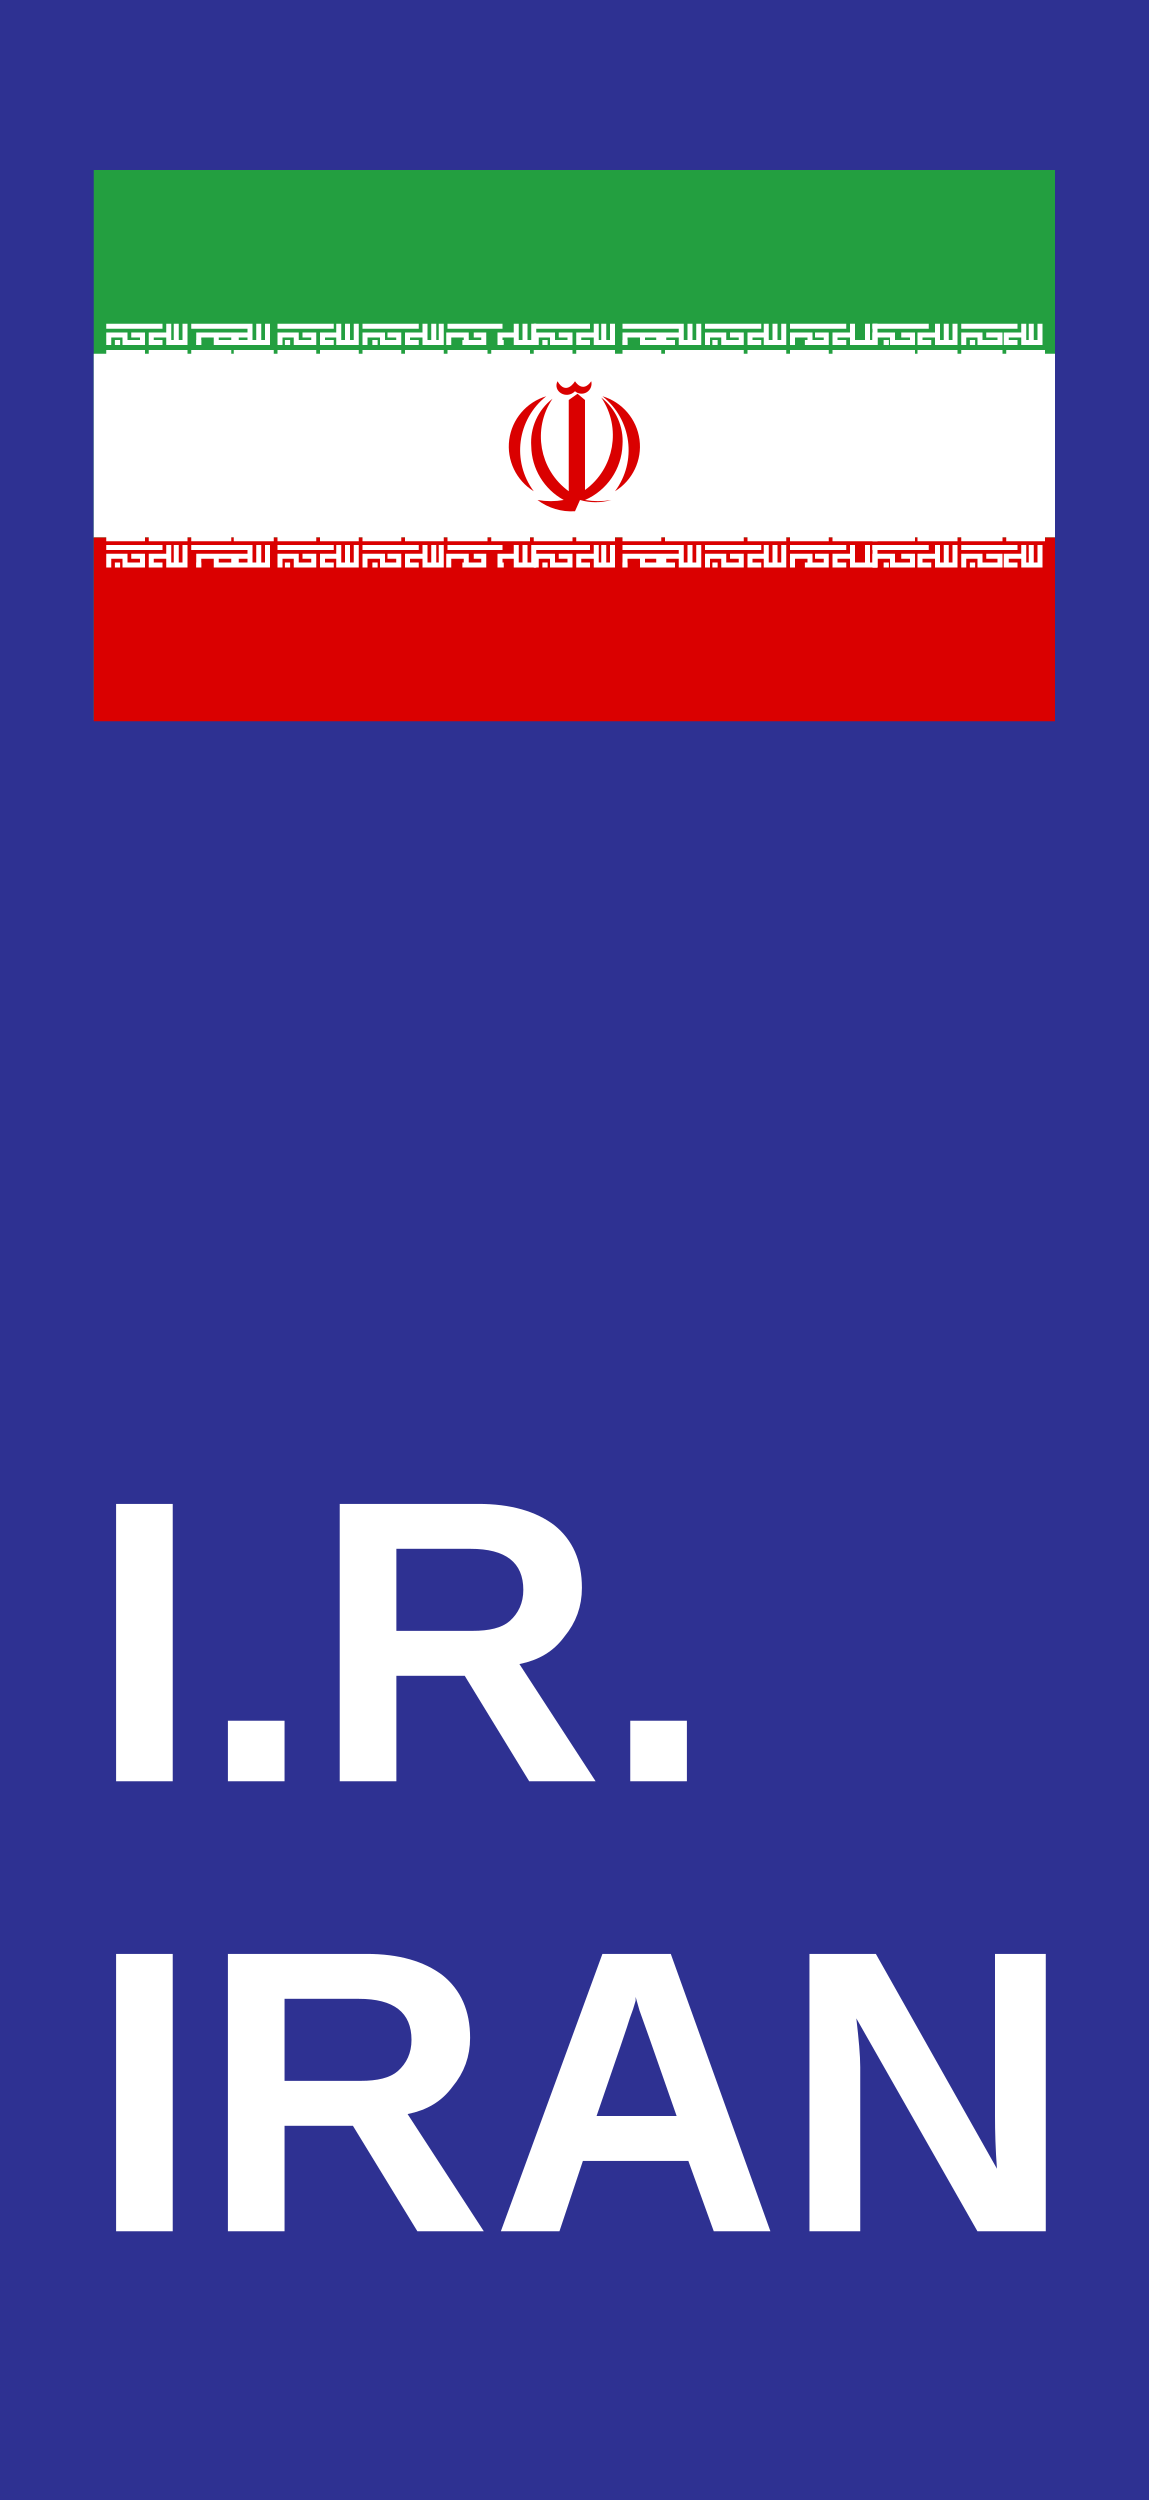
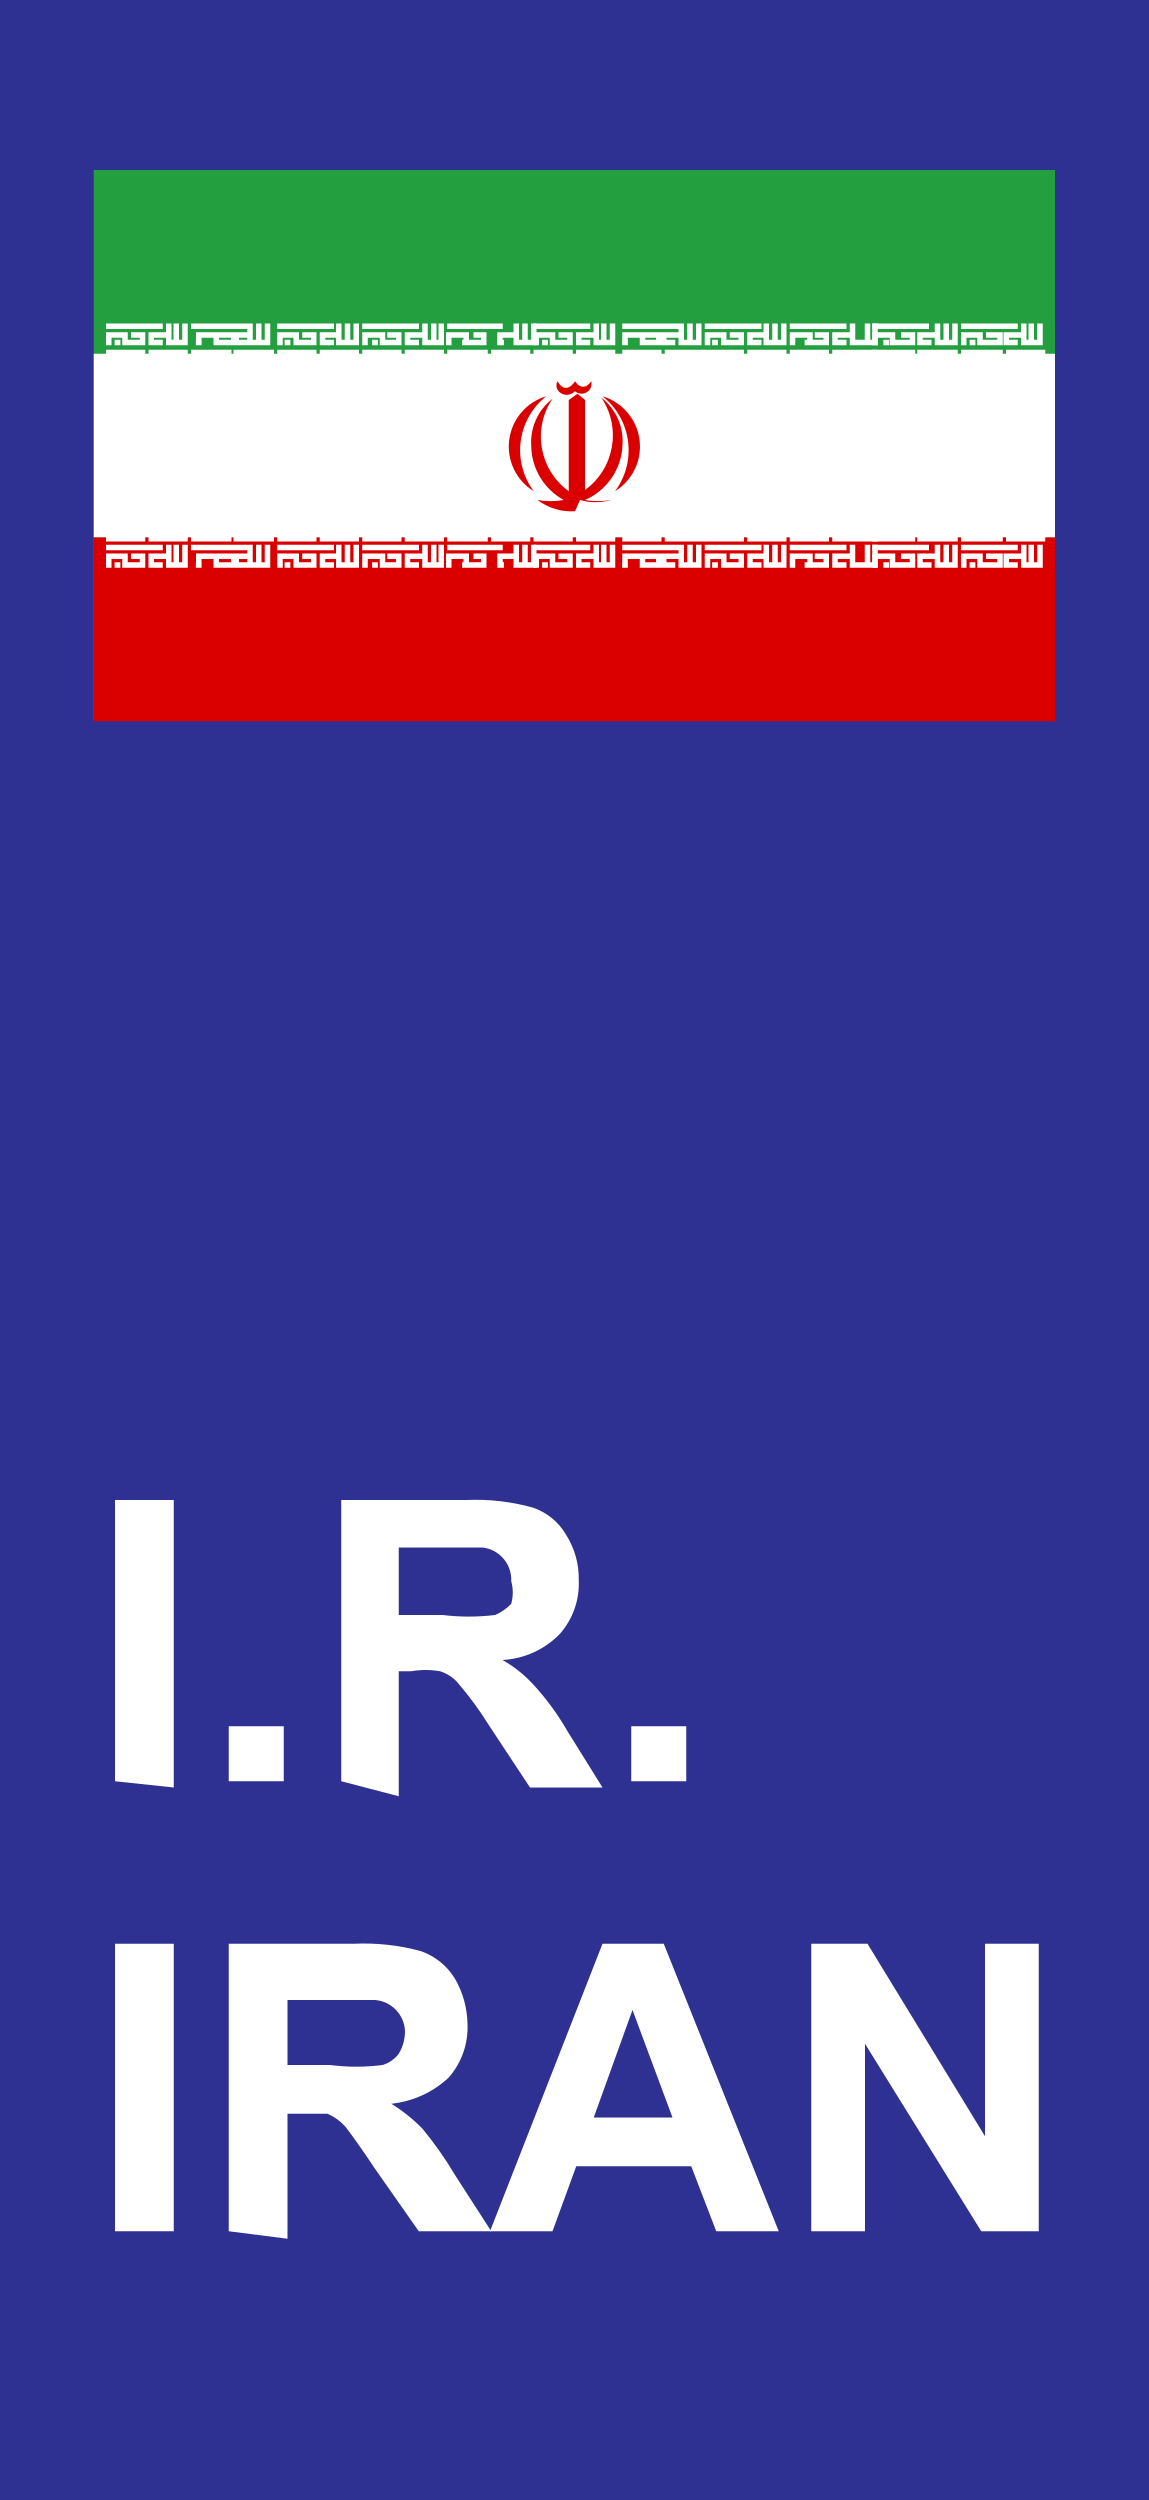
<svg xmlns="http://www.w3.org/2000/svg" id="Layer_1" data-name="Layer 1" viewBox="0 0 9.19 20">
-   <defs>
-     <style>.cls-1{fill:#2e3192;}.cls-2{fill:#239f40;}.cls-3,.cls-6{fill:#fff;}.cls-4{fill:#da0000;}.cls-5{fill:none;stroke:#fff;stroke-linecap:square;stroke-width:0.04px;}.cls-6{font-size:3.22px;font-family:Arial-BoldMT, Arial;font-weight:700;}</style>
-   </defs>
-   <rect class="cls-1" width="9.2" height="20" />
-   <rect class="cls-2" x="0.75" y="1.36" width="7.69" height="4.4" />
-   <rect class="cls-3" x="0.75" y="2.83" width="7.69" height="1.47" />
-   <rect class="cls-4" x="0.75" y="4.3" width="7.69" height="1.47" />
+   <rect width="9.2" height="20" style="fill:#2e3192" />
+   <rect x="0.75" y="1.36" width="7.69" height="4.4" style="fill:#239f40" />
+   <rect x="0.75" y="2.83" width="7.69" height="1.47" style="fill:#fff" />
+   <rect x="0.75" y="4.3" width="7.69" height="1.47" style="fill:#da0000" />
  <g id="b">
-     <path id="p" class="cls-5" d="M4.29,2.61H4.7m-.41.13V2.68h.13v.06h.14V2.68H4.49m.21.06H4.63V2.68h.14V2.61m0,.07v.06H4.9V2.61m-.07,0v.13m-.47,0h0" />
-     <path id="t" class="cls-5" d="M4.29,2.82h.27m.07,0H4.9" />
-     <path id="p-2" data-name="p" class="cls-5" d="M4.29,4.38H4.7m-.41.14V4.45h.13v.07h.14V4.45H4.49m.21.07H4.63V4.45h.14V4.38m0,.07v.07H4.9V4.38m-.07,0v.14m-.47,0h0" />
-     <path id="t-2" data-name="t" class="cls-5" d="M4.29,4.31h.27m.07,0H4.9" />
+     <path id="p" d="M4.29,2.61H4.7m-.41.13V2.68h.13v.06h.14V2.68H4.49m.21.06H4.63V2.68h.14V2.61m0,.07v.06H4.9V2.61m-.07,0v.13m-.47,0h0" style="fill:none;stroke:#fff;stroke-linecap:square;stroke-width:0.044px" />
+     <path id="t" d="M4.29,2.82h.27m.07,0H4.9" style="fill:none;stroke:#fff;stroke-linecap:square;stroke-width:0.044px" />
+     <path id="p-2" data-name="p" d="M4.29,4.38H4.7m-.41.14V4.45h.13v.07h.14V4.45H4.49m.21.07H4.63V4.45h.14V4.38m0,.07v.07H4.9V4.38m-.07,0v.14m-.47,0h0" style="fill:none;stroke:#fff;stroke-linecap:square;stroke-width:0.044px" />
+     <path id="t-2" data-name="t" d="M4.29,4.31h.27m.07,0H4.9" style="fill:none;stroke:#fff;stroke-linecap:square;stroke-width:0.044px" />
  </g>
  <g id="b2">
    <g id="b-2" data-name="b">
-       <path id="p-3" data-name="p" class="cls-5" d="M5,2.61h.41M5,2.74V2.68h.14v.06h.13V2.68H5.18m.2.06H5.31V2.68h.14V2.61m0,.07v.06h.14V2.61m-.07,0v.13M5,2.74H5" />
-       <path id="t-3" data-name="t" class="cls-5" d="M5,2.82h.27m.07,0h.28" />
-       <path id="p-4" data-name="p" class="cls-5" d="M5,4.38h.41M5,4.52V4.45h.14v.07h.13V4.45H5.18m.2.07H5.31V4.45h.14V4.38m0,.07v.07h.14V4.38m-.07,0v.14M5,4.52H5" />
-       <path id="t-4" data-name="t" class="cls-5" d="M5,4.31h.27m.07,0h.28" />
+       <path id="p-3" data-name="p" d="M5,2.61h.41M5,2.74V2.68h.14v.06h.13V2.68H5.18m.2.06H5.31V2.68h.14V2.61m0,.07v.06h.14V2.61m-.07,0v.13M5,2.74H5" style="fill:none;stroke:#fff;stroke-linecap:square;stroke-width:0.044px" />
+       <path id="t-3" data-name="t" d="M5,2.82h.27m.07,0h.28" style="fill:none;stroke:#fff;stroke-linecap:square;stroke-width:0.044px" />
+       <path id="p-4" data-name="p" d="M5,4.38h.41M5,4.52V4.45h.14v.07h.13V4.45H5.18m.2.07H5.31V4.45h.14V4.38m0,.07v.07h.14V4.38m-.07,0v.14M5,4.52H5" style="fill:none;stroke:#fff;stroke-linecap:square;stroke-width:0.044px" />
+       <path id="t-4" data-name="t" d="M5,4.31h.27m.07,0h.28" style="fill:none;stroke:#fff;stroke-linecap:square;stroke-width:0.044px" />
    </g>
  </g>
  <g id="b4">
    <g id="b-3" data-name="b">
-       <path id="p-5" data-name="p" class="cls-5" d="M2.92,2.61h.41m-.41.13V2.68h.14v.06h.13V2.68H3.12m.21.06H3.26V2.68H3.4V2.61m0,.07v.06h.13V2.61m-.06,0v.13M3,2.74H3" />
-       <path id="t-5" data-name="t" class="cls-5" d="M2.92,2.82h.27m.07,0h.27" />
-       <path id="p-6" data-name="p" class="cls-5" d="M2.92,4.38h.41m-.41.14V4.45h.14v.07h.13V4.45H3.12m.21.07H3.26V4.45H3.4V4.38m0,.07v.07h.13V4.38m-.06,0v.14M3,4.52H3" />
-       <path id="t-6" data-name="t" class="cls-5" d="M2.92,4.31h.27m.07,0h.27" />
+       <path id="p-5" data-name="p" d="M2.92,2.61h.41m-.41.13V2.68h.14v.06h.13V2.68H3.12m.21.06H3.26V2.68H3.4V2.61m0,.07v.06h.13V2.61m-.06,0v.13M3,2.74H3" style="fill:none;stroke:#fff;stroke-linecap:square;stroke-width:0.044px" />
+       <path id="t-5" data-name="t" d="M2.92,2.82h.27m.07,0h.27" style="fill:none;stroke:#fff;stroke-linecap:square;stroke-width:0.044px" />
+       <path id="p-6" data-name="p" d="M2.92,4.38h.41m-.41.14V4.45h.14v.07h.13V4.45H3.12m.21.07H3.26V4.45H3.4V4.38m0,.07v.07h.13V4.38m-.06,0v.14M3,4.52H3" style="fill:none;stroke:#fff;stroke-linecap:square;stroke-width:0.044px" />
+       <path id="t-6" data-name="t" d="M2.92,4.31h.27m.07,0h.27" style="fill:none;stroke:#fff;stroke-linecap:square;stroke-width:0.044px" />
    </g>
    <g id="b2-2" data-name="b2">
      <g id="b-4" data-name="b">
-         <path id="p-7" data-name="p" class="cls-5" d="M3.6,2.61H4m-.41.13V2.68h.14v.06h.14V2.68H3.81m.2.06H4V2.68h.13V2.61m0,.07v.06h.14V2.61m-.07,0v.13m-.48,0h0" />
-         <path id="t-7" data-name="t" class="cls-5" d="M3.6,2.82h.28m.07,0h.27" />
-         <path id="p-8" data-name="p" class="cls-5" d="M3.6,4.38H4m-.41.14V4.45h.14v.07h.14V4.45H3.81m.2.07H4V4.45h.13V4.38m0,.07v.07h.14V4.38m-.07,0v.14m-.48,0h0" />
-         <path id="t-8" data-name="t" class="cls-5" d="M3.6,4.31h.28m.07,0h.27" />
+         <path id="p-7" data-name="p" d="M3.6,2.61H4m-.41.13V2.68h.14v.06h.14V2.68H3.81m.2.06H4V2.68h.13V2.61m0,.07v.06h.14V2.61m-.07,0v.13m-.48,0h0" style="fill:none;stroke:#fff;stroke-linecap:square;stroke-width:0.044px" />
+         <path id="t-7" data-name="t" d="M3.6,2.82h.28m.07,0h.27" style="fill:none;stroke:#fff;stroke-linecap:square;stroke-width:0.044px" />
+         <path id="p-8" data-name="p" d="M3.6,4.38H4m-.41.14V4.45h.14v.07h.14V4.45H3.81m.2.07H4V4.45h.13V4.38m0,.07v.07h.14V4.38m-.07,0v.14m-.48,0h0" style="fill:none;stroke:#fff;stroke-linecap:square;stroke-width:0.044px" />
+         <path id="t-8" data-name="t" d="M3.6,4.31h.28m.07,0h.27" style="fill:none;stroke:#fff;stroke-linecap:square;stroke-width:0.044px" />
      </g>
    </g>
  </g>
  <g id="b-5" data-name="b">
-     <path id="p-9" data-name="p" class="cls-5" d="M7,2.61h.41M7,2.74V2.68h.14v.06H7.3V2.68H7.23m.2.06H7.36V2.68H7.5V2.61m0,.07v.06h.14V2.61m-.07,0v.13m-.48,0h0" />
-     <path id="t-9" data-name="t" class="cls-5" d="M7,2.82H7.3m.06,0h.28" />
-     <path id="p-10" data-name="p" class="cls-5" d="M7,4.38h.41M7,4.52V4.45h.14v.07H7.3V4.45H7.23m.2.07H7.36V4.45H7.5V4.38m0,.07v.07h.14V4.38m-.07,0v.14m-.48,0h0" />
-     <path id="t-10" data-name="t" class="cls-5" d="M7,4.31H7.3m.06,0h.28" />
+     <path id="p-9" data-name="p" d="M7,2.61h.41M7,2.74V2.68h.14v.06H7.3V2.68H7.23m.2.06H7.36V2.68H7.5V2.61m0,.07v.06h.14V2.61m-.07,0v.13m-.48,0h0" style="fill:none;stroke:#fff;stroke-linecap:square;stroke-width:0.044px" />
+     <path id="t-9" data-name="t" d="M7,2.82H7.3m.06,0h.28" style="fill:none;stroke:#fff;stroke-linecap:square;stroke-width:0.044px" />
+     <path id="p-10" data-name="p" d="M7,4.38h.41M7,4.52V4.45h.14v.07H7.3V4.45H7.23m.2.07H7.36V4.45H7.5V4.38m0,.07v.07h.14V4.38m-.07,0v.14m-.48,0h0" style="fill:none;stroke:#fff;stroke-linecap:square;stroke-width:0.044px" />
+     <path id="t-10" data-name="t" d="M7,4.31H7.3m.06,0h.28" style="fill:none;stroke:#fff;stroke-linecap:square;stroke-width:0.044px" />
  </g>
  <g id="b2-3" data-name="b2">
    <g id="b-6" data-name="b">
-       <path id="p-11" data-name="p" class="cls-5" d="M7.71,2.61h.41m-.41.13V2.68h.13v.06H8V2.68H7.91m.21.06H8.05V2.68h.14V2.61m0,.07v.06h.13V2.61m-.07,0v.13m-.47,0h0" />
-       <path id="t-11" data-name="t" class="cls-5" d="M7.71,2.82H8m.07,0h.27" />
-       <path id="p-12" data-name="p" class="cls-5" d="M7.71,4.38h.41m-.41.14V4.45h.13v.07H8V4.45H7.91m.21.07H8.05V4.45h.14V4.38m0,.07v.07h.13V4.38m-.07,0v.14m-.47,0h0" />
-       <path id="t-12" data-name="t" class="cls-5" d="M7.71,4.31H8m.07,0h.27" />
+       <path id="p-11" data-name="p" d="M7.71,2.61h.41m-.41.13V2.68h.13v.06H8V2.68H7.91m.21.06H8.05V2.68h.14V2.61m0,.07v.06h.13V2.61m-.07,0v.13m-.47,0h0" style="fill:none;stroke:#fff;stroke-linecap:square;stroke-width:0.044px" />
+       <path id="t-11" data-name="t" d="M7.71,2.82H8m.07,0h.27" style="fill:none;stroke:#fff;stroke-linecap:square;stroke-width:0.044px" />
+       <path id="p-12" data-name="p" d="M7.71,4.38h.41m-.41.14V4.45h.13v.07H8V4.45H7.91m.21.07H8.05V4.45h.14V4.38m0,.07v.07h.13V4.38m-.07,0v.14m-.47,0h0" style="fill:none;stroke:#fff;stroke-linecap:square;stroke-width:0.044px" />
+       <path id="t-12" data-name="t" d="M7.71,4.31H8m.07,0h.27" style="fill:none;stroke:#fff;stroke-linecap:square;stroke-width:0.044px" />
    </g>
  </g>
  <g id="b4-2" data-name="b4">
    <g id="b-7" data-name="b">
-       <path id="p-13" data-name="p" class="cls-5" d="M5.66,2.61h.41m-.41.13V2.68h.13v.06h.14V2.68H5.86m.21.06H6V2.68h.13V2.61m0,.07v.06h.14V2.61m-.07,0v.13m-.48,0h0" />
-       <path id="t-13" data-name="t" class="cls-5" d="M5.66,2.82h.27m.07,0h.27" />
-       <path id="p-14" data-name="p" class="cls-5" d="M5.66,4.38h.41m-.41.14V4.45h.13v.07h.14V4.45H5.86m.21.07H6V4.45h.13V4.38m0,.07v.07h.14V4.38m-.07,0v.14m-.48,0h0" />
-       <path id="t-14" data-name="t" class="cls-5" d="M5.66,4.31h.27m.07,0h.27" />
+       <path id="p-13" data-name="p" d="M5.66,2.61h.41m-.41.13V2.68h.13v.06h.14V2.68H5.86m.21.06H6V2.68h.13V2.61m0,.07v.06h.14V2.61m-.07,0v.13m-.48,0h0" style="fill:none;stroke:#fff;stroke-linecap:square;stroke-width:0.044px" />
+       <path id="t-13" data-name="t" d="M5.66,2.82h.27m.07,0h.27" style="fill:none;stroke:#fff;stroke-linecap:square;stroke-width:0.044px" />
+       <path id="p-14" data-name="p" d="M5.66,4.38h.41m-.41.14V4.45h.13v.07h.14V4.45H5.86m.21.07H6V4.45h.13V4.38m0,.07v.07h.14V4.38m-.07,0v.14m-.48,0h0" style="fill:none;stroke:#fff;stroke-linecap:square;stroke-width:0.044px" />
+       <path id="t-14" data-name="t" d="M5.66,4.31h.27m.07,0h.27" style="fill:none;stroke:#fff;stroke-linecap:square;stroke-width:0.044px" />
    </g>
    <g id="b2-4" data-name="b2">
      <g id="b-8" data-name="b">
-         <path id="p-15" data-name="p" class="cls-5" d="M6.34,2.61h.41m-.41.13V2.68h.14v.06h.13V2.68H6.54m.21.06H6.68V2.68h.14V2.61m0,.07v.06H7V2.61m-.06,0v.13m-.48,0h0" />
-         <path id="t-15" data-name="t" class="cls-5" d="M6.34,2.82h.27m.07,0H7" />
-         <path id="p-16" data-name="p" class="cls-5" d="M6.34,4.38h.41m-.41.14V4.45h.14v.07h.13V4.45H6.54m.21.07H6.68V4.45h.14V4.38m0,.07v.07H7V4.38m-.06,0v.14m-.48,0h0" />
-         <path id="t-16" data-name="t" class="cls-5" d="M6.34,4.31h.27m.07,0H7" />
+         <path id="p-15" data-name="p" d="M6.34,2.61h.41m-.41.13V2.68h.14v.06h.13V2.68H6.54m.21.06H6.68V2.68h.14V2.61m0,.07v.06H7V2.61m-.06,0v.13m-.48,0h0" style="fill:none;stroke:#fff;stroke-linecap:square;stroke-width:0.044px" />
+         <path id="t-15" data-name="t" d="M6.34,2.82h.27m.07,0H7" style="fill:none;stroke:#fff;stroke-linecap:square;stroke-width:0.044px" />
+         <path id="p-16" data-name="p" d="M6.34,4.38h.41m-.41.14V4.45h.14v.07h.13V4.45H6.54m.21.07H6.68V4.45h.14V4.38m0,.07v.07H7V4.38m-.06,0v.14m-.48,0h0" style="fill:none;stroke:#fff;stroke-linecap:square;stroke-width:0.044px" />
+         <path id="t-16" data-name="t" d="M6.34,4.31h.27m.07,0H7" style="fill:none;stroke:#fff;stroke-linecap:square;stroke-width:0.044px" />
      </g>
    </g>
  </g>
  <g id="b-9" data-name="b">
-     <path id="p-17" data-name="p" class="cls-5" d="M2.24,2.61h.41m-.41.13V2.68h.13v.06h.14V2.68H2.44m.21.06H2.58V2.68h.13V2.61m0,.07v.06h.14V2.61m-.07,0v.13m-.48,0h0" />
-     <path id="t-17" data-name="t" class="cls-5" d="M2.24,2.82h.27m.07,0h.27" />
-     <path id="p-18" data-name="p" class="cls-5" d="M2.24,4.38h.41m-.41.14V4.45h.13v.07h.14V4.45H2.44m.21.07H2.58V4.45h.13V4.38m0,.07v.07h.14V4.38m-.07,0v.14m-.48,0h0" />
-     <path id="t-18" data-name="t" class="cls-5" d="M2.24,4.31h.27m.07,0h.27" />
+     <path id="p-17" data-name="p" d="M2.24,2.61h.41m-.41.13V2.68h.13v.06h.14V2.68H2.44m.21.06H2.58V2.68h.13V2.61m0,.07v.06h.14V2.61m-.07,0v.13m-.48,0h0" style="fill:none;stroke:#fff;stroke-linecap:square;stroke-width:0.044px" />
+     <path id="t-17" data-name="t" d="M2.24,2.82h.27m.07,0h.27" style="fill:none;stroke:#fff;stroke-linecap:square;stroke-width:0.044px" />
+     <path id="p-18" data-name="p" d="M2.24,4.38h.41m-.41.14V4.45h.13v.07h.14V4.45H2.44m.21.07H2.58V4.45h.13V4.38m0,.07v.07h.14V4.38m-.07,0v.14m-.48,0h0" style="fill:none;stroke:#fff;stroke-linecap:square;stroke-width:0.044px" />
+     <path id="t-18" data-name="t" d="M2.24,4.31h.27m.07,0h.27" style="fill:none;stroke:#fff;stroke-linecap:square;stroke-width:0.044px" />
  </g>
  <g id="b-10" data-name="b">
-     <path id="p-19" data-name="p" class="cls-5" d="M.87,2.61h.41m-.41.13V2.68H1v.06h.14V2.68H1.07m.21.06H1.21V2.68h.14V2.61m0,.07v.06h.13V2.61m-.07,0v.13m-.47,0h0" />
-     <path id="t-19" data-name="t" class="cls-5" d="M.87,2.82h.27m.07,0h.27" />
-     <path id="p-20" data-name="p" class="cls-5" d="M.87,4.38h.41m-.41.14V4.45H1v.07h.14V4.45H1.07m.21.07H1.21V4.45h.14V4.38m0,.07v.07h.13V4.38m-.07,0v.14m-.47,0h0" />
-     <path id="t-20" data-name="t" class="cls-5" d="M.87,4.31h.27m.07,0h.27" />
+     <path id="p-19" data-name="p" d="M.87,2.61h.41m-.41.13V2.68H1v.06h.14V2.68H1.07m.21.06H1.21V2.68h.14V2.61m0,.07v.06h.13V2.61m-.07,0v.13m-.47,0h0" style="fill:none;stroke:#fff;stroke-linecap:square;stroke-width:0.044px" />
+     <path id="t-19" data-name="t" d="M.87,2.82h.27m.07,0h.27" style="fill:none;stroke:#fff;stroke-linecap:square;stroke-width:0.044px" />
+     <path id="p-20" data-name="p" d="M.87,4.38h.41m-.41.14V4.45H1v.07h.14V4.45H1.07m.21.07H1.21V4.45h.14V4.38m0,.07v.07h.13V4.38m-.07,0v.14m-.47,0h0" style="fill:none;stroke:#fff;stroke-linecap:square;stroke-width:0.044px" />
+     <path id="t-20" data-name="t" d="M.87,4.31h.27m.07,0h.27" style="fill:none;stroke:#fff;stroke-linecap:square;stroke-width:0.044px" />
  </g>
  <g id="b2-5" data-name="b2">
    <g id="b-11" data-name="b">
-       <path id="p-21" data-name="p" class="cls-5" d="M1.55,2.61H2m-.41.13V2.68h.14v.06h.14V2.68H1.76m.2.06H1.89V2.68H2V2.61m0,.07v.06h.14V2.61m-.07,0v.13m-.48,0h0" />
-       <path id="t-21" data-name="t" class="cls-5" d="M1.55,2.82h.28m.06,0h.28" />
-       <path id="p-22" data-name="p" class="cls-5" d="M1.55,4.38H2m-.41.14V4.45h.14v.07h.14V4.45H1.76m.2.07H1.89V4.45H2V4.38m0,.07v.07h.14V4.38m-.07,0v.14m-.48,0h0" />
-       <path id="t-22" data-name="t" class="cls-5" d="M1.55,4.31h.28m.06,0h.28" />
+       <path id="p-21" data-name="p" d="M1.55,2.61H2m-.41.13V2.68h.14v.06h.14V2.68H1.76m.2.06H1.89V2.68H2V2.61m0,.07v.06h.14V2.61m-.07,0v.13m-.48,0h0" style="fill:none;stroke:#fff;stroke-linecap:square;stroke-width:0.044px" />
+       <path id="t-21" data-name="t" d="M1.55,2.82h.28m.06,0h.28" style="fill:none;stroke:#fff;stroke-linecap:square;stroke-width:0.044px" />
+       <path id="p-22" data-name="p" d="M1.55,4.38H2m-.41.14V4.45h.14v.07h.14V4.45H1.76m.2.07H1.89V4.45H2V4.38m0,.07v.07h.14V4.38m-.07,0v.14m-.48,0h0" style="fill:none;stroke:#fff;stroke-linecap:square;stroke-width:0.044px" />
+       <path id="t-22" data-name="t" d="M1.55,4.31h.28m.06,0h.28" style="fill:none;stroke:#fff;stroke-linecap:square;stroke-width:0.044px" />
    </g>
  </g>
-   <path class="cls-4" d="M4.82,3.17a.55.55,0,0,1,.1.76A.42.42,0,0,0,4.82,3.17Z" />
-   <path class="cls-4" d="M4.6,3.13c-.07.07-.18,0-.14-.08.07.12.14,0,.14,0s.06.1.13,0a.08.08,0,0,1-.13.08Z" />
-   <path class="cls-4" d="M4.6,4.09l0,0A.45.45,0,0,1,4.3,4a.6.6,0,0,0,.21,0,.5.5,0,0,1-.26-.43.44.44,0,0,1,.17-.38.54.54,0,0,0,.13.74l0-.42V3.2l.07-.05.06.05v.3l0,.42a.54.54,0,0,0,.13-.74.44.44,0,0,1,.17.38A.5.5,0,0,1,4.68,4a.6.6,0,0,0,.21,0,.45.45,0,0,1-.25,0l0,0Z" />
-   <path class="cls-4" d="M4.37,3.17a.55.55,0,0,0-.1.76A.42.42,0,0,1,4.37,3.17Z" />
-   <text class="cls-6" transform="translate(0.71 14.25)">I.R.</text>
-   <text class="cls-6" transform="translate(0.71 17.85)">IRAN</text>
+   <path d="M4.82,3.17a.55.55,0,0,1,.1.76A.42.42,0,0,0,4.82,3.17Z" style="fill:#da0000" />
+   <path d="M4.6,3.13c-.07.07-.18,0-.14-.08.07.12.14,0,.14,0s.06.1.13,0a.08.08,0,0,1-.13.08Z" style="fill:#da0000" />
+   <path d="M4.6,4.09l0,0A.45.45,0,0,1,4.3,4a.6.6,0,0,0,.21,0,.5.5,0,0,1-.26-.43.44.44,0,0,1,.17-.38.54.54,0,0,0,.13.74l0-.42V3.2l.07-.05.06.05v.3l0,.42a.54.54,0,0,0,.13-.74.44.44,0,0,1,.17.38A.5.5,0,0,1,4.68,4a.6.6,0,0,0,.21,0,.45.45,0,0,1-.25,0l0,0Z" style="fill:#da0000" />
+   <path d="M4.37,3.17a.55.55,0,0,0-.1.76A.42.42,0,0,1,4.37,3.17Z" style="fill:#da0000" />
+   <path d="M.92,14.25V12h.47v2.3Z" style="fill:#fff" />
+   <path d="M1.83,14.25v-.44h.44v.44Z" style="fill:#fff" />
+   <path d="M2.73,14.25V12h1a1.7,1.7,0,0,1,.53.06.49.49,0,0,1,.27.22.65.65,0,0,1,.1.36.61.61,0,0,1-.15.43.69.69,0,0,1-.46.21,1,1,0,0,1,.25.2,2.08,2.08,0,0,1,.27.37l.28.45H4.24l-.33-.5a2.69,2.69,0,0,0-.25-.34.31.31,0,0,0-.14-.09.67.67,0,0,0-.23,0h-.1v1Zm.46-1.33h.35a1.74,1.74,0,0,0,.42,0,.38.38,0,0,0,.13-.09.34.34,0,0,0,0-.18.26.26,0,0,0-.23-.27H3.19Z" style="fill:#fff" />
+   <path d="M5.05,14.25v-.44h.44v.44Z" style="fill:#fff" />
+   <path d="M.92,17.85v-2.3h.47v2.3Z" style="fill:#fff" />
+   <path d="M1.83,17.85v-2.3h1a1.73,1.73,0,0,1,.54.06.52.52,0,0,1,.27.22.75.75,0,0,1,.1.36.61.61,0,0,1-.15.43.79.79,0,0,1-.46.21,1.29,1.29,0,0,1,.25.2,2.94,2.94,0,0,1,.26.37l.29.45H3.35L3,17.35c-.12-.18-.2-.29-.24-.34a.41.41,0,0,0-.14-.1l-.24,0H2.3v1Zm.47-1.33h.34a1.63,1.63,0,0,0,.42,0,.25.25,0,0,0,.13-.09.35.35,0,0,0,.05-.18A.26.26,0,0,0,3,16H2.3Z" style="fill:#fff" />
+   <path d="M6.23,17.85h-.5l-.2-.52H4.61l-.19.52h-.5l.9-2.3h.49Zm-.85-.91-.32-.86-.31.86Z" style="fill:#fff" />
+   <path d="M6.49,17.85v-2.3h.45l.94,1.54V15.55h.43v2.3H7.85l-.93-1.5v1.5Z" style="fill:#fff" />
</svg>
